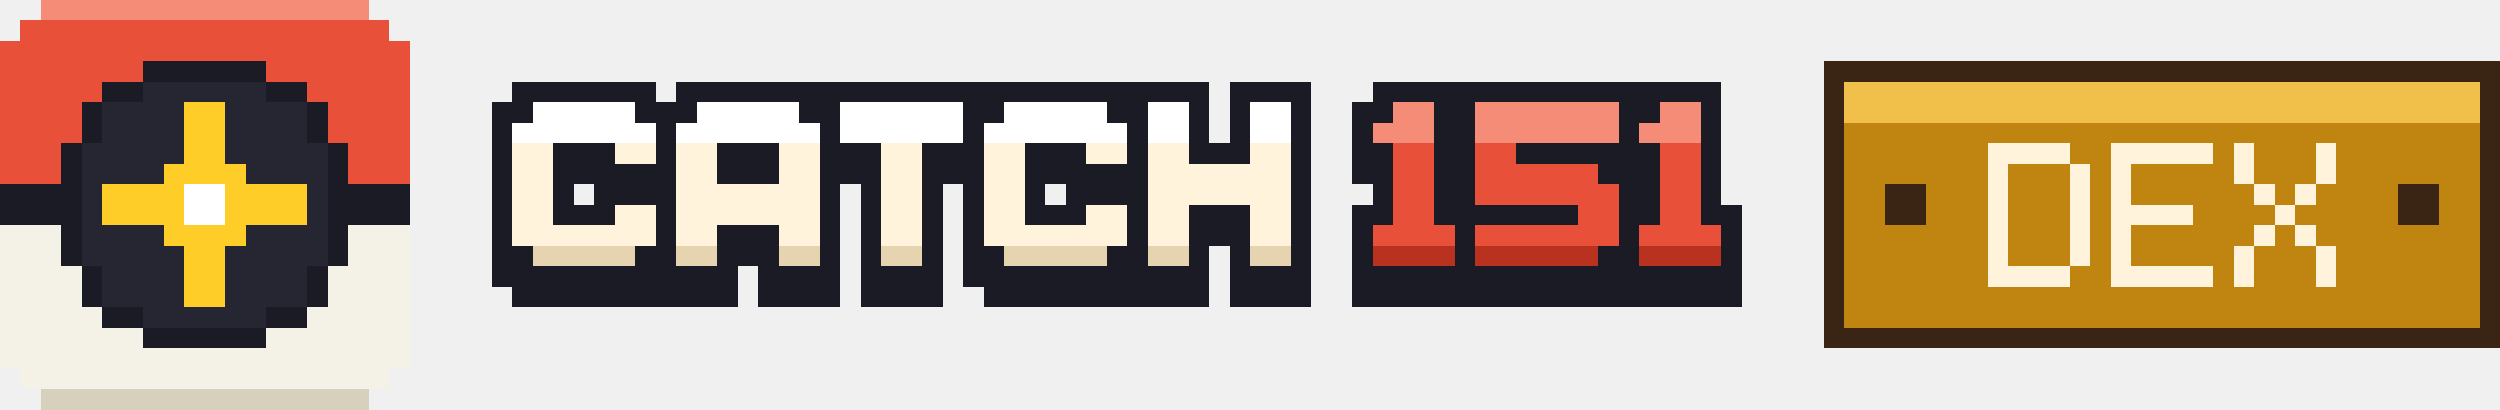
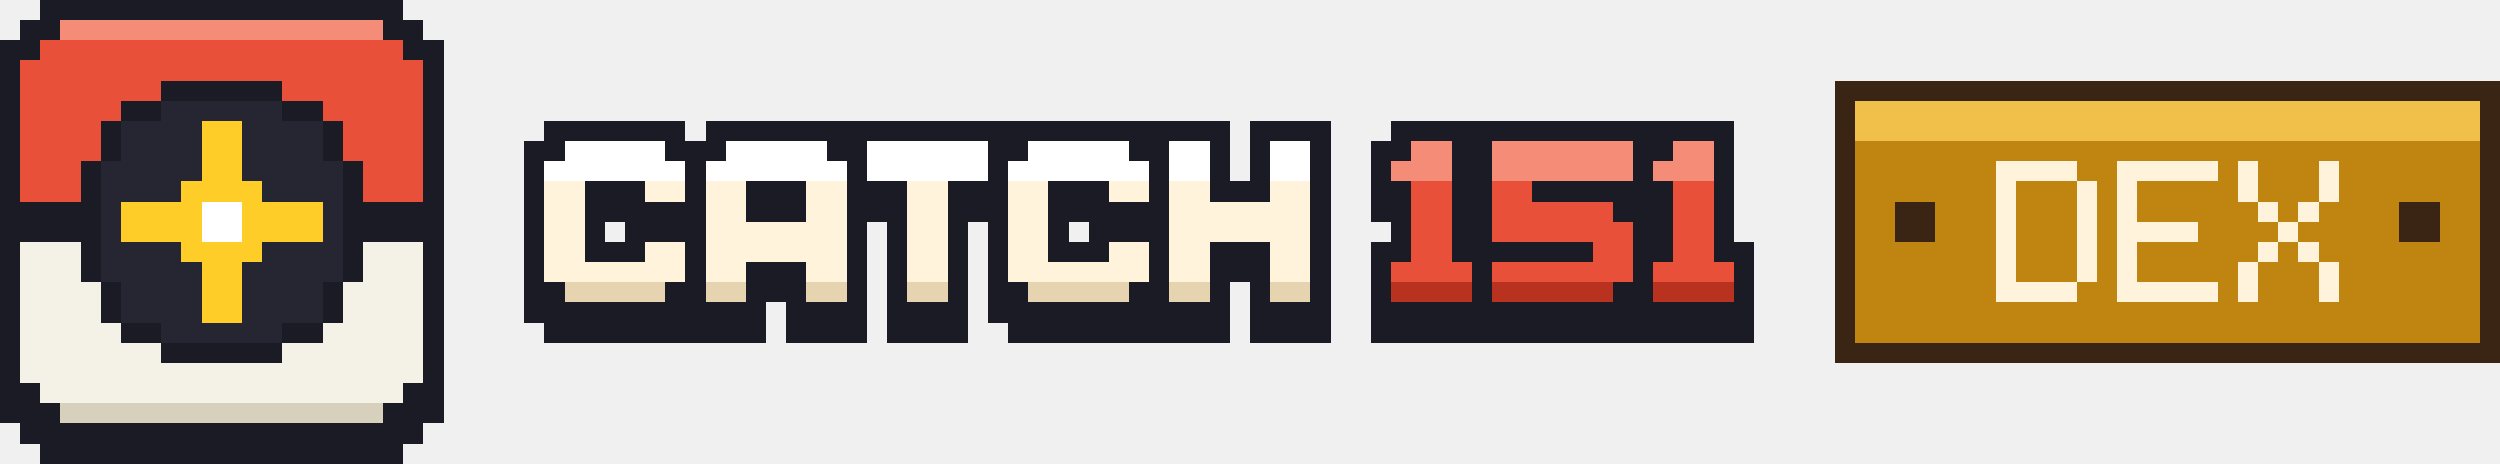
- <svg xmlns="http://www.w3.org/2000/svg" viewBox="0 0 122 20" width="122" height="20" shape-rendering="crispEdges">
-   <path fill="#f58c78" d="M2 0h16v1h-16zM68 5h2v1h-2zM72 5h7v1h-7zM81 5h2v1h-2zM67 6h3v1h-3zM72 6h7v1h-7zM80 6h3v1h-3z" />
-   <path fill="#e8503a" d="M1 1h18v1h-18zM0 2h20v1h-20zM0 3h7v1h-7zM13 3h7v1h-7zM0 4h5v1h-5zM15 4h5v1h-5zM0 5h4v1h-4zM16 5h4v1h-4zM0 6h4v1h-4zM16 6h4v1h-4zM0 7h3v1h-3zM17 7h3v1h-3zM68 7h2v1h-2zM72 7h2v1h-2zM81 7h2v1h-2zM0 8h3v1h-3zM17 8h3v1h-3zM68 8h2v1h-2zM72 8h6v1h-6zM81 8h2v1h-2zM68 9h2v1h-2zM72 9h7v1h-7zM81 9h2v1h-2zM68 10h2v1h-2zM77 10h2v1h-2zM81 10h2v1h-2zM67 11h4v1h-4zM72 11h7v1h-7zM80 11h4v1h-4z" />
-   <path fill="#1b1b25" d="M7 3h6v1h-6zM5 4h2v1h-2zM13 4h2v1h-2zM25 4h7v1h-7zM33 4h26v1h-26zM60 4h4v1h-4zM67 4h17v1h-17zM4 5h1v1h-1zM15 5h1v1h-1zM24 5h2v1h-2zM31 5h3v1h-3zM39 5h2v1h-2zM47 5h2v1h-2zM54 5h2v1h-2zM58 5h1v1h-1zM60 5h1v1h-1zM63 5h1v1h-1zM66 5h2v1h-2zM70 5h2v1h-2zM79 5h2v1h-2zM83 5h1v1h-1zM4 6h1v1h-1zM15 6h1v1h-1zM24 6h1v1h-1zM32 6h1v1h-1zM40 6h1v1h-1zM47 6h1v1h-1zM55 6h1v1h-1zM58 6h1v1h-1zM60 6h1v1h-1zM63 6h1v1h-1zM66 6h1v1h-1zM70 6h2v1h-2zM79 6h1v1h-1zM83 6h1v1h-1zM3 7h1v1h-1zM16 7h1v1h-1zM24 7h1v1h-1zM27 7h3v1h-3zM32 7h1v1h-1zM35 7h3v1h-3zM40 7h3v1h-3zM45 7h3v1h-3zM50 7h3v1h-3zM55 7h1v1h-1zM58 7h3v1h-3zM63 7h1v1h-1zM66 7h2v1h-2zM70 7h2v1h-2zM74 7h7v1h-7zM83 7h1v1h-1zM3 8h1v1h-1zM16 8h1v1h-1zM24 8h1v1h-1zM27 8h6v1h-6zM35 8h3v1h-3zM40 8h3v1h-3zM45 8h3v1h-3zM50 8h6v1h-6zM63 8h1v1h-1zM66 8h2v1h-2zM70 8h2v1h-2zM78 8h3v1h-3zM83 8h1v1h-1zM0 9h4v1h-4zM16 9h4v1h-4zM24 9h1v1h-1zM27 9h1v1h-1zM29 9h4v1h-4zM40 9h1v1h-1zM42 9h1v1h-1zM45 9h1v1h-1zM47 9h1v1h-1zM50 9h1v1h-1zM52 9h4v1h-4zM63 9h1v1h-1zM67 9h1v1h-1zM70 9h2v1h-2zM79 9h2v1h-2zM83 9h1v1h-1zM0 10h4v1h-4zM16 10h4v1h-4zM24 10h1v1h-1zM27 10h3v1h-3zM32 10h1v1h-1zM40 10h1v1h-1zM42 10h1v1h-1zM45 10h1v1h-1zM47 10h1v1h-1zM50 10h3v1h-3zM55 10h1v1h-1zM58 10h3v1h-3zM63 10h1v1h-1zM66 10h2v1h-2zM70 10h7v1h-7zM79 10h2v1h-2zM83 10h2v1h-2zM3 11h1v1h-1zM16 11h1v1h-1zM24 11h1v1h-1zM32 11h1v1h-1zM35 11h3v1h-3zM40 11h1v1h-1zM42 11h1v1h-1zM45 11h1v1h-1zM47 11h1v1h-1zM55 11h1v1h-1zM58 11h3v1h-3zM63 11h1v1h-1zM66 11h1v1h-1zM71 11h1v1h-1zM79 11h1v1h-1zM84 11h1v1h-1zM3 12h1v1h-1zM16 12h1v1h-1zM24 12h2v1h-2zM31 12h2v1h-2zM35 12h3v1h-3zM40 12h1v1h-1zM42 12h1v1h-1zM45 12h1v1h-1zM47 12h2v1h-2zM54 12h2v1h-2zM58 12h1v1h-1zM60 12h1v1h-1zM63 12h1v1h-1zM66 12h1v1h-1zM71 12h1v1h-1zM78 12h2v1h-2zM84 12h1v1h-1zM4 13h1v1h-1zM15 13h1v1h-1zM24 13h12v1h-12zM37 13h4v1h-4zM42 13h4v1h-4zM47 13h12v1h-12zM60 13h4v1h-4zM66 13h19v1h-19zM4 14h1v1h-1zM15 14h1v1h-1zM25 14h11v1h-11zM37 14h4v1h-4zM42 14h4v1h-4zM48 14h11v1h-11zM60 14h4v1h-4zM66 14h19v1h-19zM5 15h2v1h-2zM13 15h2v1h-2zM7 16h6v1h-6z" />
-   <path fill="#3a2414" d="M89 3h33v1h-33zM89 4h1v1h-1zM121 4h1v1h-1zM89 5h1v1h-1zM121 5h1v1h-1zM89 6h1v1h-1zM121 6h1v1h-1zM89 7h1v1h-1zM121 7h1v1h-1zM89 8h1v1h-1zM121 8h1v1h-1zM89 9h1v1h-1zM92 9h2v1h-2zM117 9h2v1h-2zM121 9h1v1h-1zM89 10h1v1h-1zM92 10h2v1h-2zM117 10h2v1h-2zM121 10h1v1h-1zM89 11h1v1h-1zM121 11h1v1h-1zM89 12h1v1h-1zM121 12h1v1h-1zM89 13h1v1h-1zM121 13h1v1h-1zM89 14h1v1h-1zM121 14h1v1h-1zM89 15h1v1h-1zM121 15h1v1h-1zM89 16h33v1h-33z" />
-   <path fill="#262633" d="M7 4h6v1h-6zM5 5h4v1h-4zM11 5h4v1h-4zM5 6h4v1h-4zM11 6h4v1h-4zM4 7h5v1h-5zM11 7h5v1h-5zM4 8h4v1h-4zM12 8h4v1h-4zM4 9h1v1h-1zM15 9h1v1h-1zM4 10h1v1h-1zM15 10h1v1h-1zM4 11h4v1h-4zM12 11h4v1h-4zM4 12h5v1h-5zM11 12h5v1h-5zM5 13h4v1h-4zM11 13h4v1h-4zM5 14h4v1h-4zM11 14h4v1h-4zM7 15h6v1h-6z" />
-   <path fill="#f0c04a" d="M90 4h31v1h-31zM90 5h31v1h-31z" />
-   <path fill="#ffcd28" d="M9 5h2v1h-2zM9 6h2v1h-2zM9 7h2v1h-2zM8 8h4v1h-4zM5 9h4v1h-4zM11 9h4v1h-4zM5 10h4v1h-4zM11 10h4v1h-4zM8 11h4v1h-4zM9 12h2v1h-2zM9 13h2v1h-2zM9 14h2v1h-2z" />
-   <path fill="#ffffff" d="M26 5h5v1h-5zM34 5h5v1h-5zM41 5h6v1h-6zM49 5h5v1h-5zM56 5h2v1h-2zM61 5h2v1h-2zM25 6h7v1h-7zM33 6h7v1h-7zM41 6h6v1h-6zM48 6h7v1h-7zM56 6h2v1h-2zM61 6h2v1h-2zM9 9h2v1h-2zM9 10h2v1h-2z" />
-   <path fill="#c08410" d="M90 6h31v1h-31zM90 7h7v1h-7zM101 7h2v1h-2zM108 7h1v1h-1zM110 7h3v1h-3zM114 7h7v1h-7zM90 8h7v1h-7zM98 8h3v1h-3zM102 8h1v1h-1zM104 8h5v1h-5zM110 8h3v1h-3zM114 8h7v1h-7zM90 9h2v1h-2zM94 9h3v1h-3zM98 9h3v1h-3zM102 9h1v1h-1zM104 9h6v1h-6zM111 9h1v1h-1zM113 9h4v1h-4zM119 9h2v1h-2zM90 10h2v1h-2zM94 10h3v1h-3zM98 10h3v1h-3zM102 10h1v1h-1zM107 10h4v1h-4zM112 10h5v1h-5zM119 10h2v1h-2zM90 11h7v1h-7zM98 11h3v1h-3zM102 11h1v1h-1zM104 11h6v1h-6zM111 11h1v1h-1zM113 11h8v1h-8zM90 12h7v1h-7zM98 12h3v1h-3zM102 12h1v1h-1zM104 12h5v1h-5zM110 12h3v1h-3zM114 12h7v1h-7zM90 13h7v1h-7zM101 13h2v1h-2zM108 13h1v1h-1zM110 13h3v1h-3zM114 13h7v1h-7zM90 14h31v1h-31zM90 15h31v1h-31z" />
-   <path fill="#fff3dc" d="M25 7h2v1h-2zM30 7h2v1h-2zM33 7h2v1h-2zM38 7h2v1h-2zM43 7h2v1h-2zM48 7h2v1h-2zM53 7h2v1h-2zM56 7h2v1h-2zM61 7h2v1h-2zM97 7h4v1h-4zM103 7h5v1h-5zM109 7h1v1h-1zM113 7h1v1h-1zM25 8h2v1h-2zM33 8h2v1h-2zM38 8h2v1h-2zM43 8h2v1h-2zM48 8h2v1h-2zM56 8h7v1h-7zM97 8h1v1h-1zM101 8h1v1h-1zM103 8h1v1h-1zM109 8h1v1h-1zM113 8h1v1h-1zM25 9h2v1h-2zM33 9h7v1h-7zM43 9h2v1h-2zM48 9h2v1h-2zM56 9h7v1h-7zM97 9h1v1h-1zM101 9h1v1h-1zM103 9h1v1h-1zM110 9h1v1h-1zM112 9h1v1h-1zM25 10h2v1h-2zM30 10h2v1h-2zM33 10h7v1h-7zM43 10h2v1h-2zM48 10h2v1h-2zM53 10h2v1h-2zM56 10h2v1h-2zM61 10h2v1h-2zM97 10h1v1h-1zM101 10h1v1h-1zM103 10h4v1h-4zM111 10h1v1h-1zM25 11h7v1h-7zM33 11h2v1h-2zM38 11h2v1h-2zM43 11h2v1h-2zM48 11h7v1h-7zM56 11h2v1h-2zM61 11h2v1h-2zM97 11h1v1h-1zM101 11h1v1h-1zM103 11h1v1h-1zM110 11h1v1h-1zM112 11h1v1h-1zM97 12h1v1h-1zM101 12h1v1h-1zM103 12h1v1h-1zM109 12h1v1h-1zM113 12h1v1h-1zM97 13h4v1h-4zM103 13h5v1h-5zM109 13h1v1h-1zM113 13h1v1h-1z" />
-   <path fill="#f4f1e6" d="M0 11h3v1h-3zM17 11h3v1h-3zM0 12h3v1h-3zM17 12h3v1h-3zM0 13h4v1h-4zM16 13h4v1h-4zM0 14h4v1h-4zM16 14h4v1h-4zM0 15h5v1h-5zM15 15h5v1h-5zM0 16h7v1h-7zM13 16h7v1h-7zM0 17h20v1h-20zM1 18h18v1h-18z" />
-   <path fill="#e6d3b0" d="M26 12h5v1h-5zM33 12h2v1h-2zM38 12h2v1h-2zM43 12h2v1h-2zM49 12h5v1h-5zM56 12h2v1h-2zM61 12h2v1h-2z" />
-   <path fill="#b8321f" d="M67 12h4v1h-4zM72 12h6v1h-6zM80 12h4v1h-4z" />
-   <path fill="#d6d0bd" d="M2 19h16v1h-16z" />
+ <svg xmlns="http://www.w3.org/2000/svg" viewBox="0 0 124 23" width="124" height="23" shape-rendering="crispEdges">
+   <path fill="#1b1b25" d="M2 0h18v1h-18zM1 1h2v1h-2zM19 1h2v1h-2zM0 2h2v1h-2zM20 2h2v1h-2zM0 3h1v1h-1zM21 3h1v1h-1zM0 4h1v1h-1zM8 4h6v1h-6zM21 4h1v1h-1zM0 5h1v1h-1zM6 5h2v1h-2zM14 5h2v1h-2zM21 5h1v1h-1zM0 6h1v1h-1zM5 6h1v1h-1zM16 6h1v1h-1zM21 6h1v1h-1zM27 6h7v1h-7zM35 6h26v1h-26zM62 6h4v1h-4zM69 6h17v1h-17zM0 7h1v1h-1zM5 7h1v1h-1zM16 7h1v1h-1zM21 7h1v1h-1zM26 7h2v1h-2zM33 7h3v1h-3zM41 7h2v1h-2zM49 7h2v1h-2zM56 7h2v1h-2zM60 7h1v1h-1zM62 7h1v1h-1zM65 7h1v1h-1zM68 7h2v1h-2zM72 7h2v1h-2zM81 7h2v1h-2zM85 7h1v1h-1zM0 8h1v1h-1zM4 8h1v1h-1zM17 8h1v1h-1zM21 8h1v1h-1zM26 8h1v1h-1zM34 8h1v1h-1zM42 8h1v1h-1zM49 8h1v1h-1zM57 8h1v1h-1zM60 8h1v1h-1zM62 8h1v1h-1zM65 8h1v1h-1zM68 8h1v1h-1zM72 8h2v1h-2zM81 8h1v1h-1zM85 8h1v1h-1zM0 9h1v1h-1zM4 9h1v1h-1zM17 9h1v1h-1zM21 9h1v1h-1zM26 9h1v1h-1zM29 9h3v1h-3zM34 9h1v1h-1zM37 9h3v1h-3zM42 9h3v1h-3zM47 9h3v1h-3zM52 9h3v1h-3zM57 9h1v1h-1zM60 9h3v1h-3zM65 9h1v1h-1zM68 9h2v1h-2zM72 9h2v1h-2zM76 9h7v1h-7zM85 9h1v1h-1zM0 10h5v1h-5zM17 10h5v1h-5zM26 10h1v1h-1zM29 10h6v1h-6zM37 10h3v1h-3zM42 10h3v1h-3zM47 10h3v1h-3zM52 10h6v1h-6zM65 10h1v1h-1zM68 10h2v1h-2zM72 10h2v1h-2zM80 10h3v1h-3zM85 10h1v1h-1zM0 11h5v1h-5zM17 11h5v1h-5zM26 11h1v1h-1zM29 11h1v1h-1zM31 11h4v1h-4zM42 11h1v1h-1zM44 11h1v1h-1zM47 11h1v1h-1zM49 11h1v1h-1zM52 11h1v1h-1zM54 11h4v1h-4zM65 11h1v1h-1zM69 11h1v1h-1zM72 11h2v1h-2zM81 11h2v1h-2zM85 11h1v1h-1zM0 12h1v1h-1zM4 12h1v1h-1zM17 12h1v1h-1zM21 12h1v1h-1zM26 12h1v1h-1zM29 12h3v1h-3zM34 12h1v1h-1zM42 12h1v1h-1zM44 12h1v1h-1zM47 12h1v1h-1zM49 12h1v1h-1zM52 12h3v1h-3zM57 12h1v1h-1zM60 12h3v1h-3zM65 12h1v1h-1zM68 12h2v1h-2zM72 12h7v1h-7zM81 12h2v1h-2zM85 12h2v1h-2zM0 13h1v1h-1zM4 13h1v1h-1zM17 13h1v1h-1zM21 13h1v1h-1zM26 13h1v1h-1zM34 13h1v1h-1zM37 13h3v1h-3zM42 13h1v1h-1zM44 13h1v1h-1zM47 13h1v1h-1zM49 13h1v1h-1zM57 13h1v1h-1zM60 13h3v1h-3zM65 13h1v1h-1zM68 13h1v1h-1zM73 13h1v1h-1zM81 13h1v1h-1zM86 13h1v1h-1zM0 14h1v1h-1zM5 14h1v1h-1zM16 14h1v1h-1zM21 14h1v1h-1zM26 14h2v1h-2zM33 14h2v1h-2zM37 14h3v1h-3zM42 14h1v1h-1zM44 14h1v1h-1zM47 14h1v1h-1zM49 14h2v1h-2zM56 14h2v1h-2zM60 14h1v1h-1zM62 14h1v1h-1zM65 14h1v1h-1zM68 14h1v1h-1zM73 14h1v1h-1zM80 14h2v1h-2zM86 14h1v1h-1zM0 15h1v1h-1zM5 15h1v1h-1zM16 15h1v1h-1zM21 15h1v1h-1zM26 15h12v1h-12zM39 15h4v1h-4zM44 15h4v1h-4zM49 15h12v1h-12zM62 15h4v1h-4zM68 15h19v1h-19zM0 16h1v1h-1zM6 16h2v1h-2zM14 16h2v1h-2zM21 16h1v1h-1zM27 16h11v1h-11zM39 16h4v1h-4zM44 16h4v1h-4zM50 16h11v1h-11zM62 16h4v1h-4zM68 16h19v1h-19zM0 17h1v1h-1zM8 17h6v1h-6zM21 17h1v1h-1zM0 18h1v1h-1zM21 18h1v1h-1zM0 19h2v1h-2zM20 19h2v1h-2zM0 20h3v1h-3zM19 20h3v1h-3zM1 21h20v1h-20zM2 22h18v1h-18z" />
+   <path fill="#f58c78" d="M3 1h16v1h-16zM70 7h2v1h-2zM74 7h7v1h-7zM83 7h2v1h-2zM69 8h3v1h-3zM74 8h7v1h-7zM82 8h3v1h-3z" />
+   <path fill="#e8503a" d="M2 2h18v1h-18zM1 3h20v1h-20zM1 4h7v1h-7zM14 4h7v1h-7zM1 5h5v1h-5zM16 5h5v1h-5zM1 6h4v1h-4zM17 6h4v1h-4zM1 7h4v1h-4zM17 7h4v1h-4zM1 8h3v1h-3zM18 8h3v1h-3zM1 9h3v1h-3zM18 9h3v1h-3zM70 9h2v1h-2zM74 9h2v1h-2zM83 9h2v1h-2zM70 10h2v1h-2zM74 10h6v1h-6zM83 10h2v1h-2zM70 11h2v1h-2zM74 11h7v1h-7zM83 11h2v1h-2zM70 12h2v1h-2zM79 12h2v1h-2zM83 12h2v1h-2zM69 13h4v1h-4zM74 13h7v1h-7zM82 13h4v1h-4z" />
+   <path fill="#3a2414" d="M91 4h33v1h-33zM91 5h1v1h-1zM123 5h1v1h-1zM91 6h1v1h-1zM123 6h1v1h-1zM91 7h1v1h-1zM123 7h1v1h-1zM91 8h1v1h-1zM123 8h1v1h-1zM91 9h1v1h-1zM123 9h1v1h-1zM91 10h1v1h-1zM94 10h2v1h-2zM119 10h2v1h-2zM123 10h1v1h-1zM91 11h1v1h-1zM94 11h2v1h-2zM119 11h2v1h-2zM123 11h1v1h-1zM91 12h1v1h-1zM123 12h1v1h-1zM91 13h1v1h-1zM123 13h1v1h-1zM91 14h1v1h-1zM123 14h1v1h-1zM91 15h1v1h-1zM123 15h1v1h-1zM91 16h1v1h-1zM123 16h1v1h-1zM91 17h33v1h-33z" />
+   <path fill="#262633" d="M8 5h6v1h-6zM6 6h4v1h-4zM12 6h4v1h-4zM6 7h4v1h-4zM12 7h4v1h-4zM5 8h5v1h-5zM12 8h5v1h-5zM5 9h4v1h-4zM13 9h4v1h-4zM5 10h1v1h-1zM16 10h1v1h-1zM5 11h1v1h-1zM16 11h1v1h-1zM5 12h4v1h-4zM13 12h4v1h-4zM5 13h5v1h-5zM12 13h5v1h-5zM6 14h4v1h-4zM12 14h4v1h-4zM6 15h4v1h-4zM12 15h4v1h-4zM8 16h6v1h-6z" />
+   <path fill="#f0c04a" d="M92 5h31v1h-31zM92 6h31v1h-31z" />
+   <path fill="#ffcd28" d="M10 6h2v1h-2zM10 7h2v1h-2zM10 8h2v1h-2zM9 9h4v1h-4zM6 10h4v1h-4zM12 10h4v1h-4zM6 11h4v1h-4zM12 11h4v1h-4zM9 12h4v1h-4zM10 13h2v1h-2zM10 14h2v1h-2zM10 15h2v1h-2z" />
+   <path fill="#ffffff" d="M28 7h5v1h-5zM36 7h5v1h-5zM43 7h6v1h-6zM51 7h5v1h-5zM58 7h2v1h-2zM63 7h2v1h-2zM27 8h7v1h-7zM35 8h7v1h-7zM43 8h6v1h-6zM50 8h7v1h-7zM58 8h2v1h-2zM63 8h2v1h-2zM10 10h2v1h-2zM10 11h2v1h-2z" />
+   <path fill="#c08410" d="M92 7h31v1h-31zM92 8h7v1h-7zM103 8h2v1h-2zM110 8h1v1h-1zM112 8h3v1h-3zM116 8h7v1h-7zM92 9h7v1h-7zM100 9h3v1h-3zM104 9h1v1h-1zM106 9h5v1h-5zM112 9h3v1h-3zM116 9h7v1h-7zM92 10h2v1h-2zM96 10h3v1h-3zM100 10h3v1h-3zM104 10h1v1h-1zM106 10h6v1h-6zM113 10h1v1h-1zM115 10h4v1h-4zM121 10h2v1h-2zM92 11h2v1h-2zM96 11h3v1h-3zM100 11h3v1h-3zM104 11h1v1h-1zM109 11h4v1h-4zM114 11h5v1h-5zM121 11h2v1h-2zM92 12h7v1h-7zM100 12h3v1h-3zM104 12h1v1h-1zM106 12h6v1h-6zM113 12h1v1h-1zM115 12h8v1h-8zM92 13h7v1h-7zM100 13h3v1h-3zM104 13h1v1h-1zM106 13h5v1h-5zM112 13h3v1h-3zM116 13h7v1h-7zM92 14h7v1h-7zM103 14h2v1h-2zM110 14h1v1h-1zM112 14h3v1h-3zM116 14h7v1h-7zM92 15h31v1h-31zM92 16h31v1h-31z" />
+   <path fill="#fff3dc" d="M99 8h4v1h-4zM105 8h5v1h-5zM111 8h1v1h-1zM115 8h1v1h-1zM27 9h2v1h-2zM32 9h2v1h-2zM35 9h2v1h-2zM40 9h2v1h-2zM45 9h2v1h-2zM50 9h2v1h-2zM55 9h2v1h-2zM58 9h2v1h-2zM63 9h2v1h-2zM99 9h1v1h-1zM103 9h1v1h-1zM105 9h1v1h-1zM111 9h1v1h-1zM115 9h1v1h-1zM27 10h2v1h-2zM35 10h2v1h-2zM40 10h2v1h-2zM45 10h2v1h-2zM50 10h2v1h-2zM58 10h7v1h-7zM99 10h1v1h-1zM103 10h1v1h-1zM105 10h1v1h-1zM112 10h1v1h-1zM114 10h1v1h-1zM27 11h2v1h-2zM35 11h7v1h-7zM45 11h2v1h-2zM50 11h2v1h-2zM58 11h7v1h-7zM99 11h1v1h-1zM103 11h1v1h-1zM105 11h4v1h-4zM113 11h1v1h-1zM27 12h2v1h-2zM32 12h2v1h-2zM35 12h7v1h-7zM45 12h2v1h-2zM50 12h2v1h-2zM55 12h2v1h-2zM58 12h2v1h-2zM63 12h2v1h-2zM99 12h1v1h-1zM103 12h1v1h-1zM105 12h1v1h-1zM112 12h1v1h-1zM114 12h1v1h-1zM27 13h7v1h-7zM35 13h2v1h-2zM40 13h2v1h-2zM45 13h2v1h-2zM50 13h7v1h-7zM58 13h2v1h-2zM63 13h2v1h-2zM99 13h1v1h-1zM103 13h1v1h-1zM105 13h1v1h-1zM111 13h1v1h-1zM115 13h1v1h-1zM99 14h4v1h-4zM105 14h5v1h-5zM111 14h1v1h-1zM115 14h1v1h-1z" />
+   <path fill="#f4f1e6" d="M1 12h3v1h-3zM18 12h3v1h-3zM1 13h3v1h-3zM18 13h3v1h-3zM1 14h4v1h-4zM17 14h4v1h-4zM1 15h4v1h-4zM17 15h4v1h-4zM1 16h5v1h-5zM16 16h5v1h-5zM1 17h7v1h-7zM14 17h7v1h-7zM1 18h20v1h-20zM2 19h18v1h-18z" />
+   <path fill="#e6d3b0" d="M28 14h5v1h-5zM35 14h2v1h-2zM40 14h2v1h-2zM45 14h2v1h-2zM51 14h5v1h-5zM58 14h2v1h-2zM63 14h2v1h-2z" />
+   <path fill="#b8321f" d="M69 14h4v1h-4zM74 14h6v1h-6zM82 14h4v1h-4z" />
+   <path fill="#d6d0bd" d="M3 20h16v1h-16z" />
</svg>
